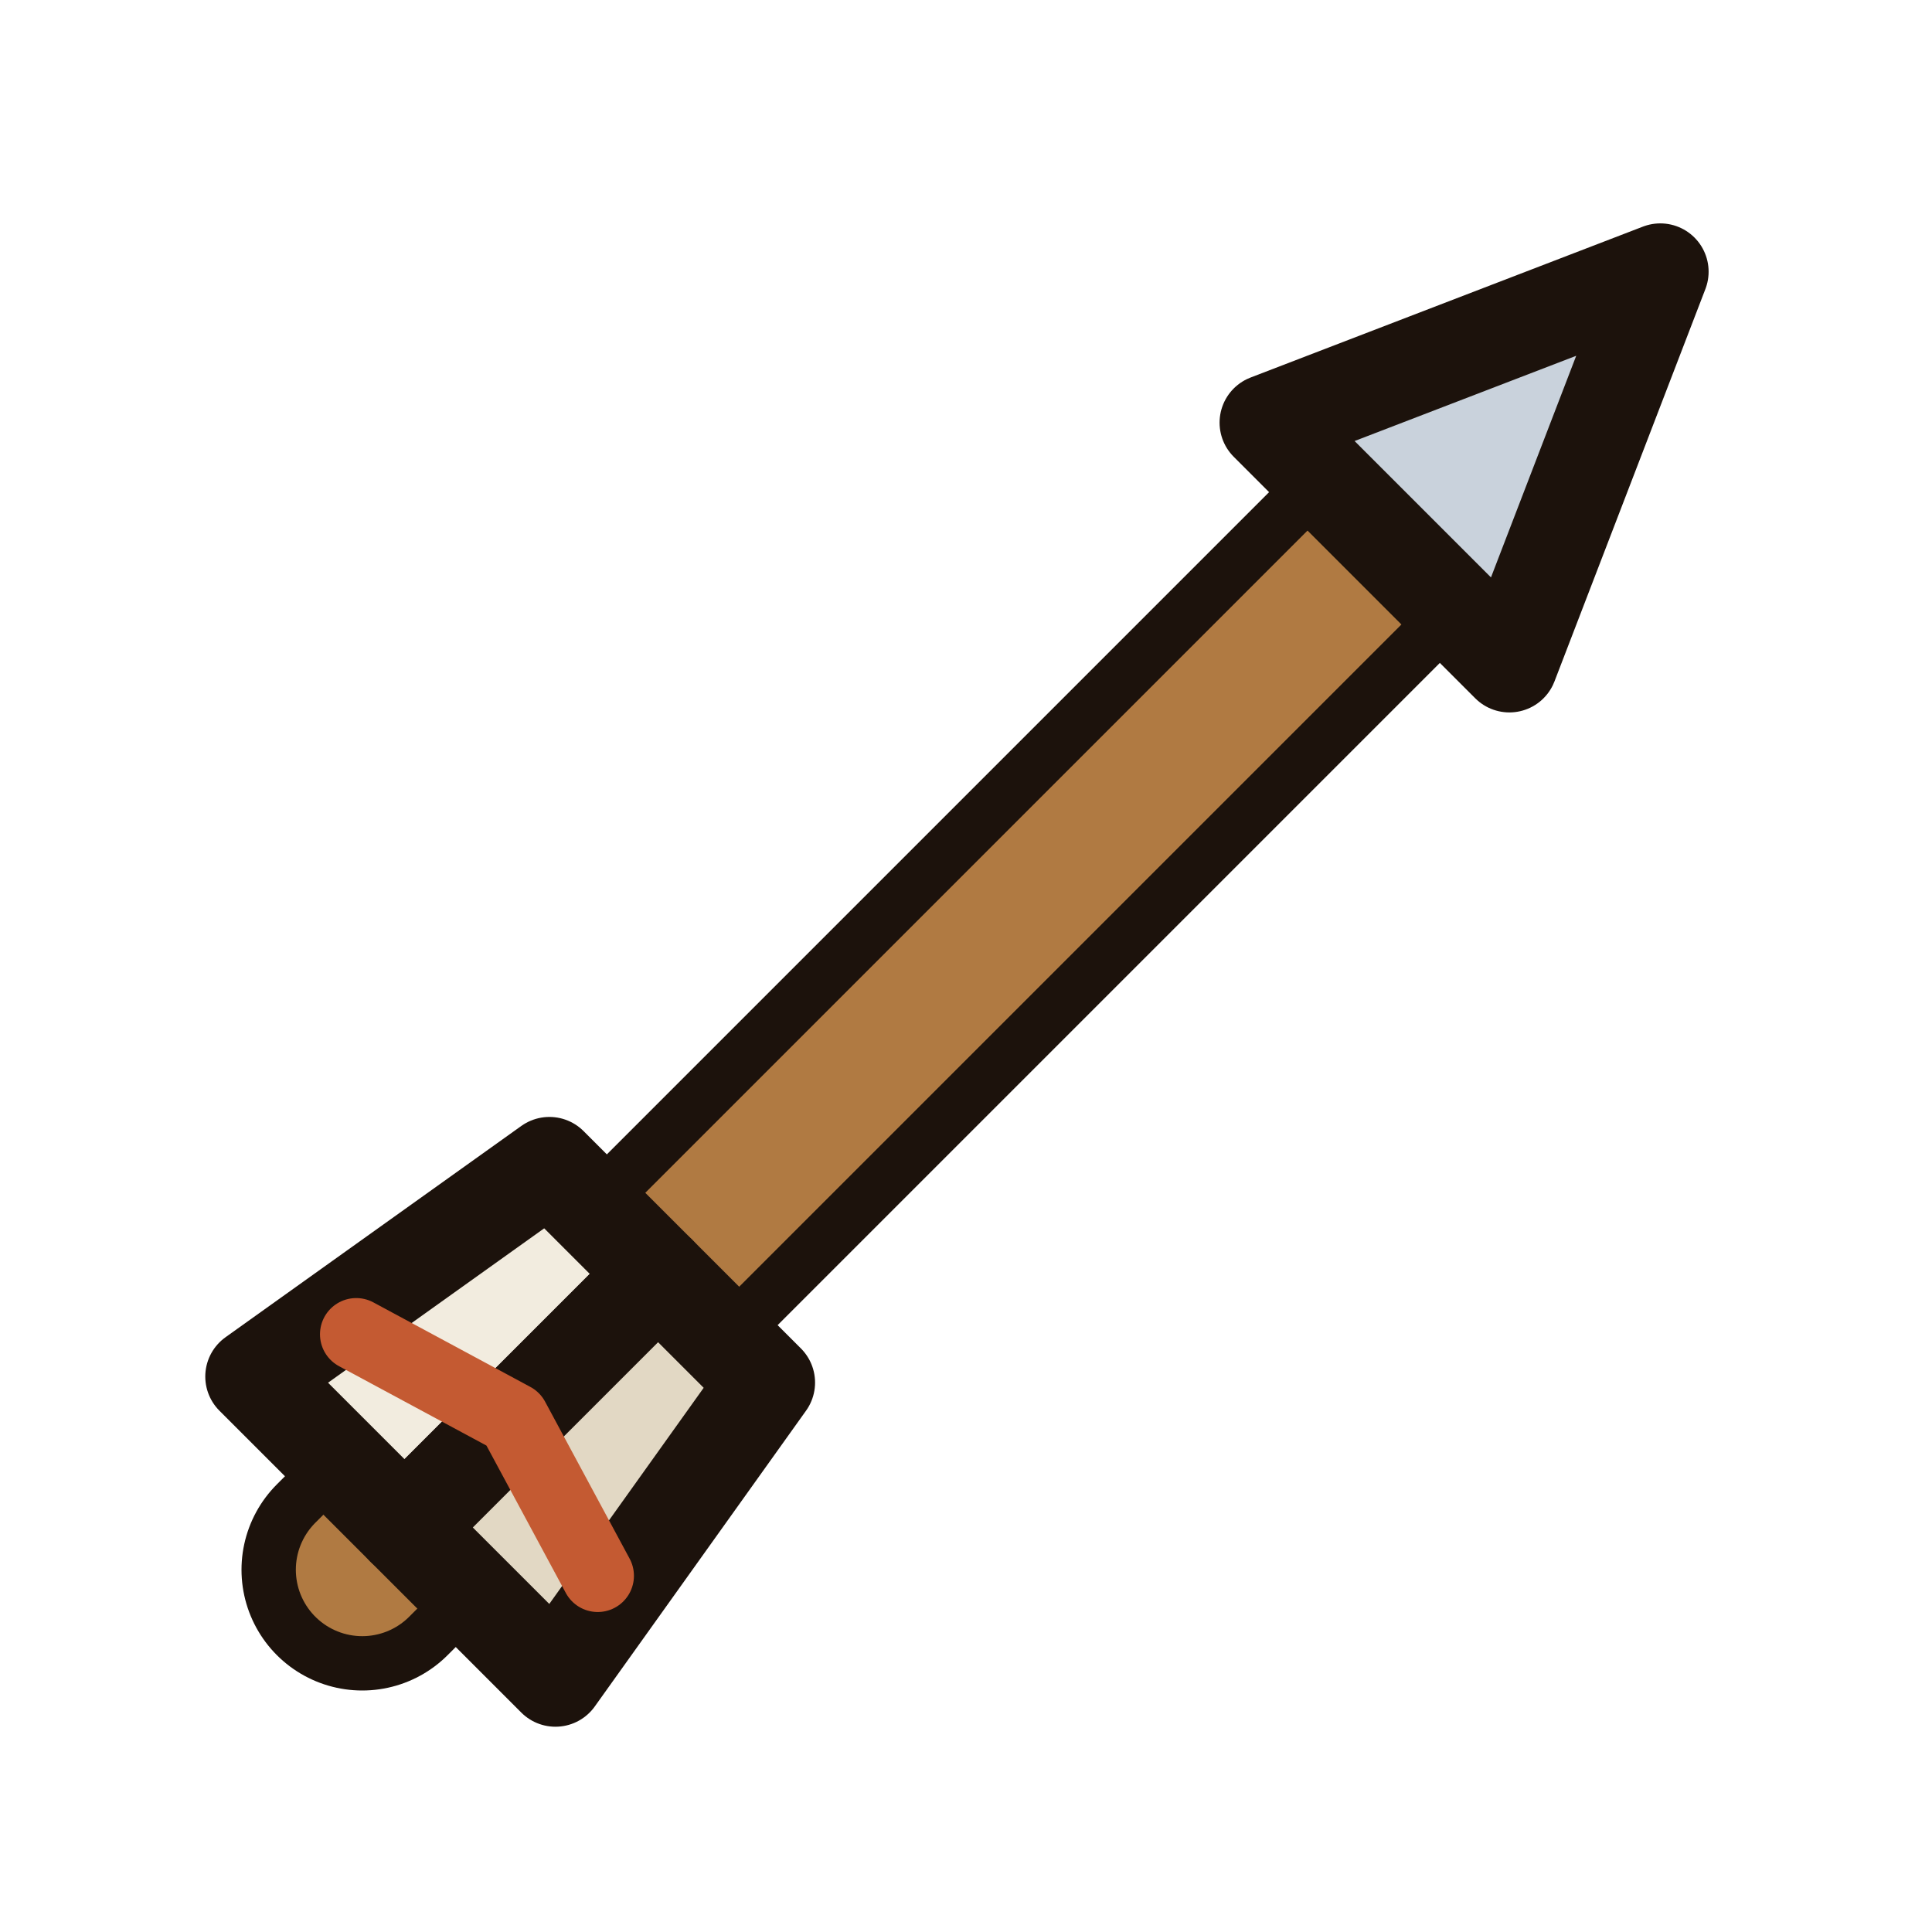
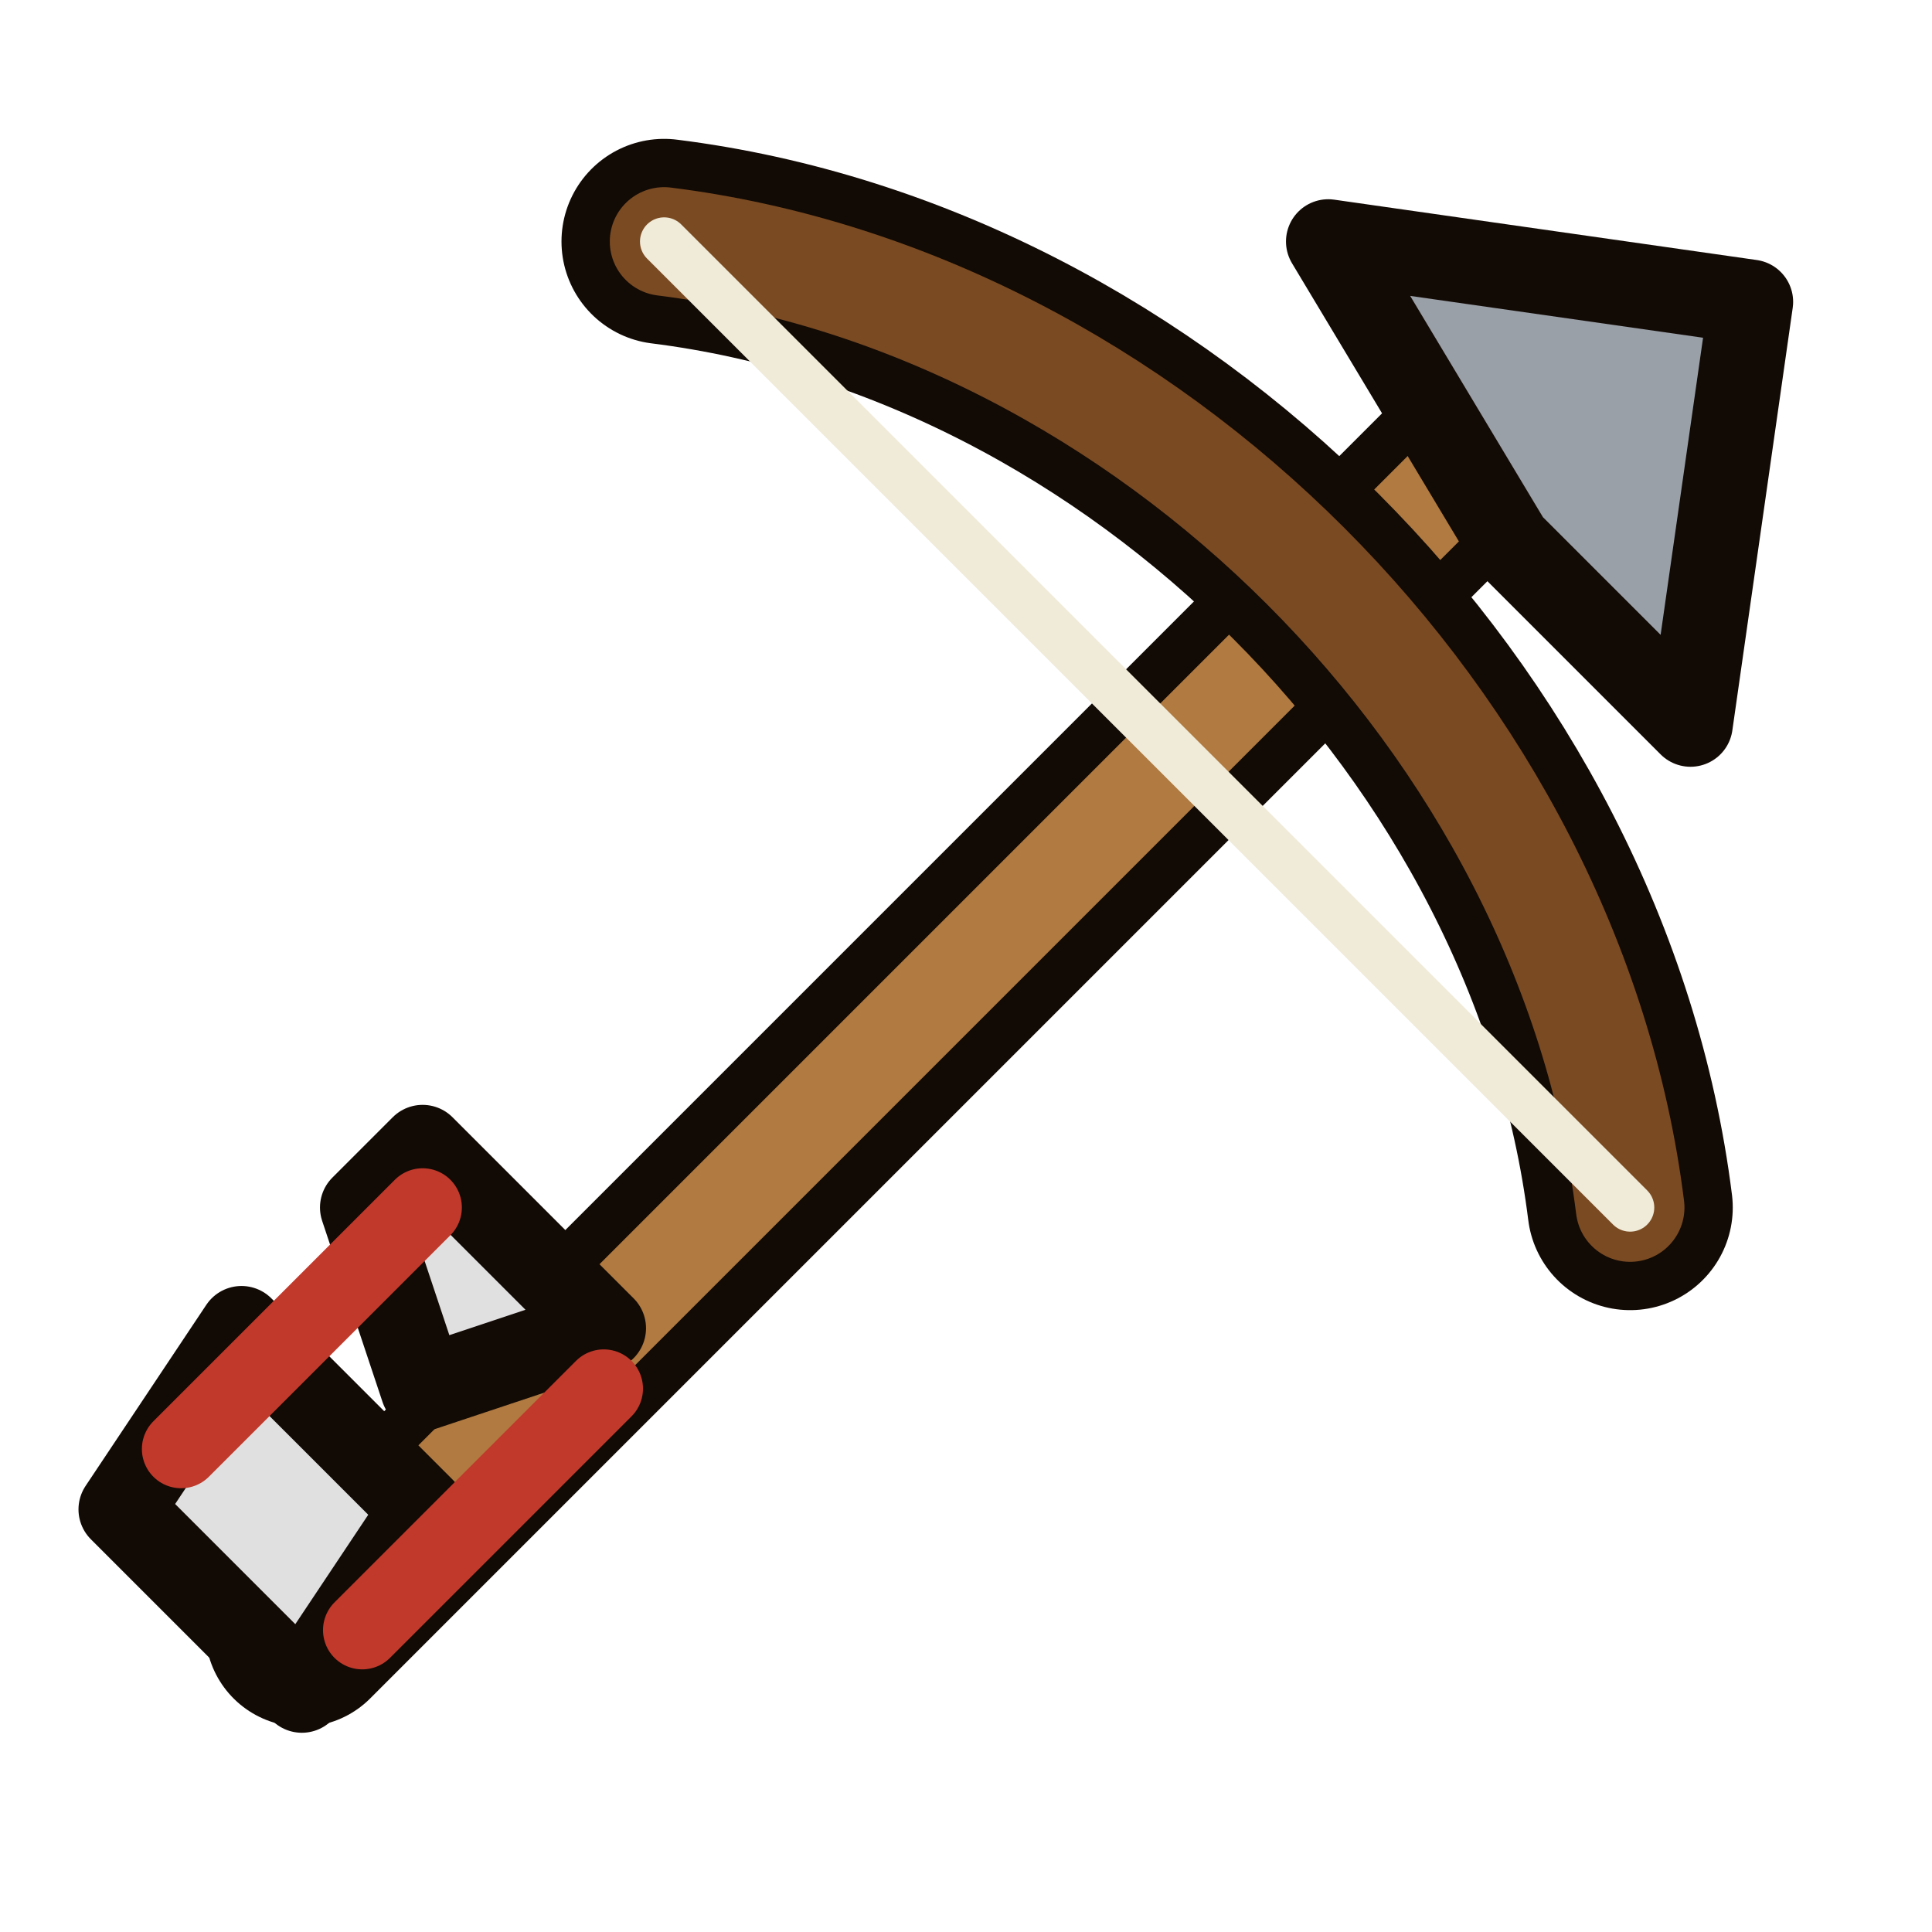
<svg xmlns="http://www.w3.org/2000/svg" viewBox="0 0 32 32" width="32" height="32">
-   <path d="M6 26L23 9" stroke="#1c120c" stroke-width="4" stroke-linecap="round" />
-   <path d="M6 26L23 9" stroke="#b07a42" stroke-width="2.2" stroke-linecap="round" />
-   <path d="M27.5 4.5L25 11 21 7z" fill="#c9d2dc" stroke="#1c120c" stroke-width="1.6" stroke-linejoin="round" stroke-linecap="round" />
-   <path d="M6.7 25.3L10.9 21.1 9.1 19.3 4.2 22.8z" fill="#f2ecdf" stroke="#1c120c" stroke-width="1.6" stroke-linejoin="round" stroke-linecap="round" />
-   <path d="M6.7 25.3L10.9 21.1 12.7 22.9 9.2 27.8z" fill="#e2d8c4" stroke="#1c120c" stroke-width="1.6" stroke-linejoin="round" stroke-linecap="round" />
-   <path d="M8.5 23.5l-2.6-1.4M8.5 23.5l1.4 2.6" stroke="#c45a32" stroke-width="1.2" stroke-linecap="round" />
+   <path d="M5 27L24 8" stroke="#120a05" stroke-width="3.2" stroke-linecap="round" fill="none" />
+   <path d="M5 27L24 8" stroke="#b07a40" stroke-width="1.6" stroke-linecap="round" fill="none" />
+   <path d="M22 4l7 1-1 7-3-3z" fill="#9aa0a8" stroke="#120a05" stroke-width="1.4" stroke-linejoin="round" stroke-linecap="round" />
+   <path d="M4 22l3 3-2 3-3-3zM7 19l3 3-3 1-1-3z" fill="#e0e0e0" stroke="#120a05" stroke-width="1.4" stroke-linejoin="round" stroke-linecap="round" />
+   <path d="M3 24l4-4M6 27l4-4" stroke="#c0392b" stroke-width="1.3" stroke-linecap="round" fill="none" />
+   <path d="M11 4c8 1 15 8 16 16" stroke="#120a05" stroke-width="3.4" stroke-linecap="round" fill="none" />
+   <path d="M11 4c8 1 15 8 16 16" stroke="#7a4a22" stroke-width="1.8" stroke-linecap="round" fill="none" />
+   <path d="M11 4l16 16" stroke="#f0ead8" stroke-width=".8" stroke-linecap="round" fill="none" />
</svg>
